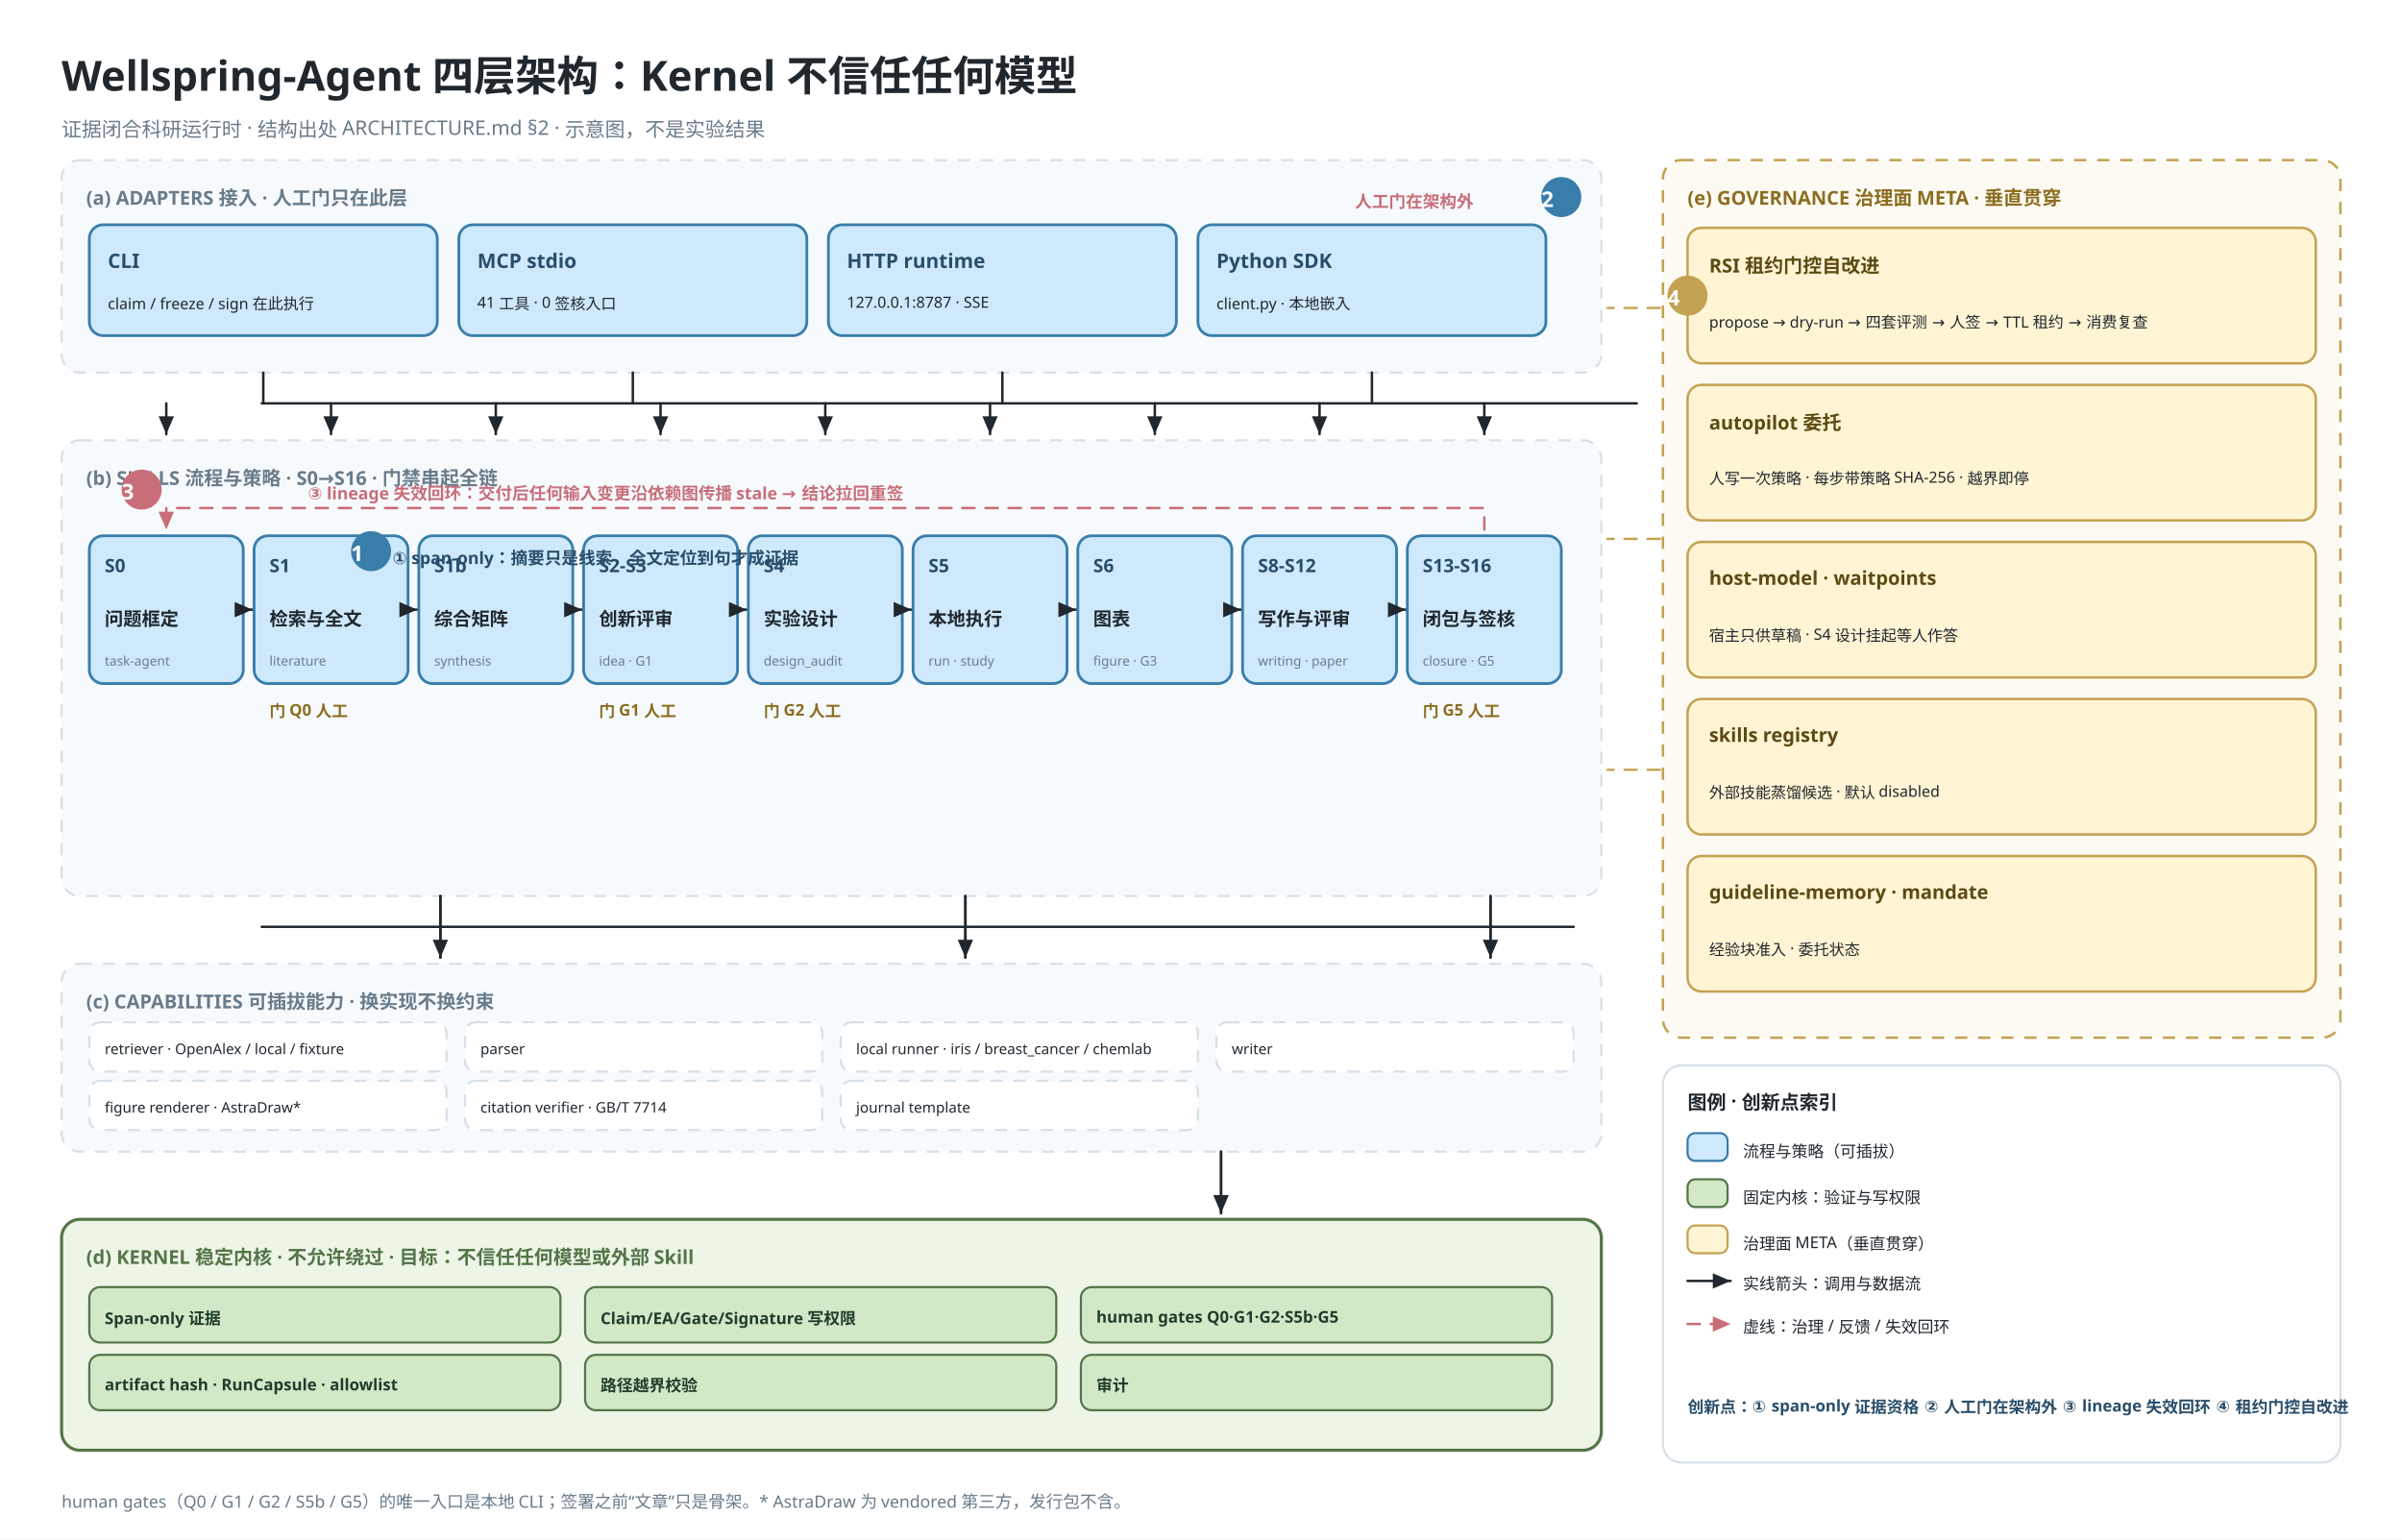
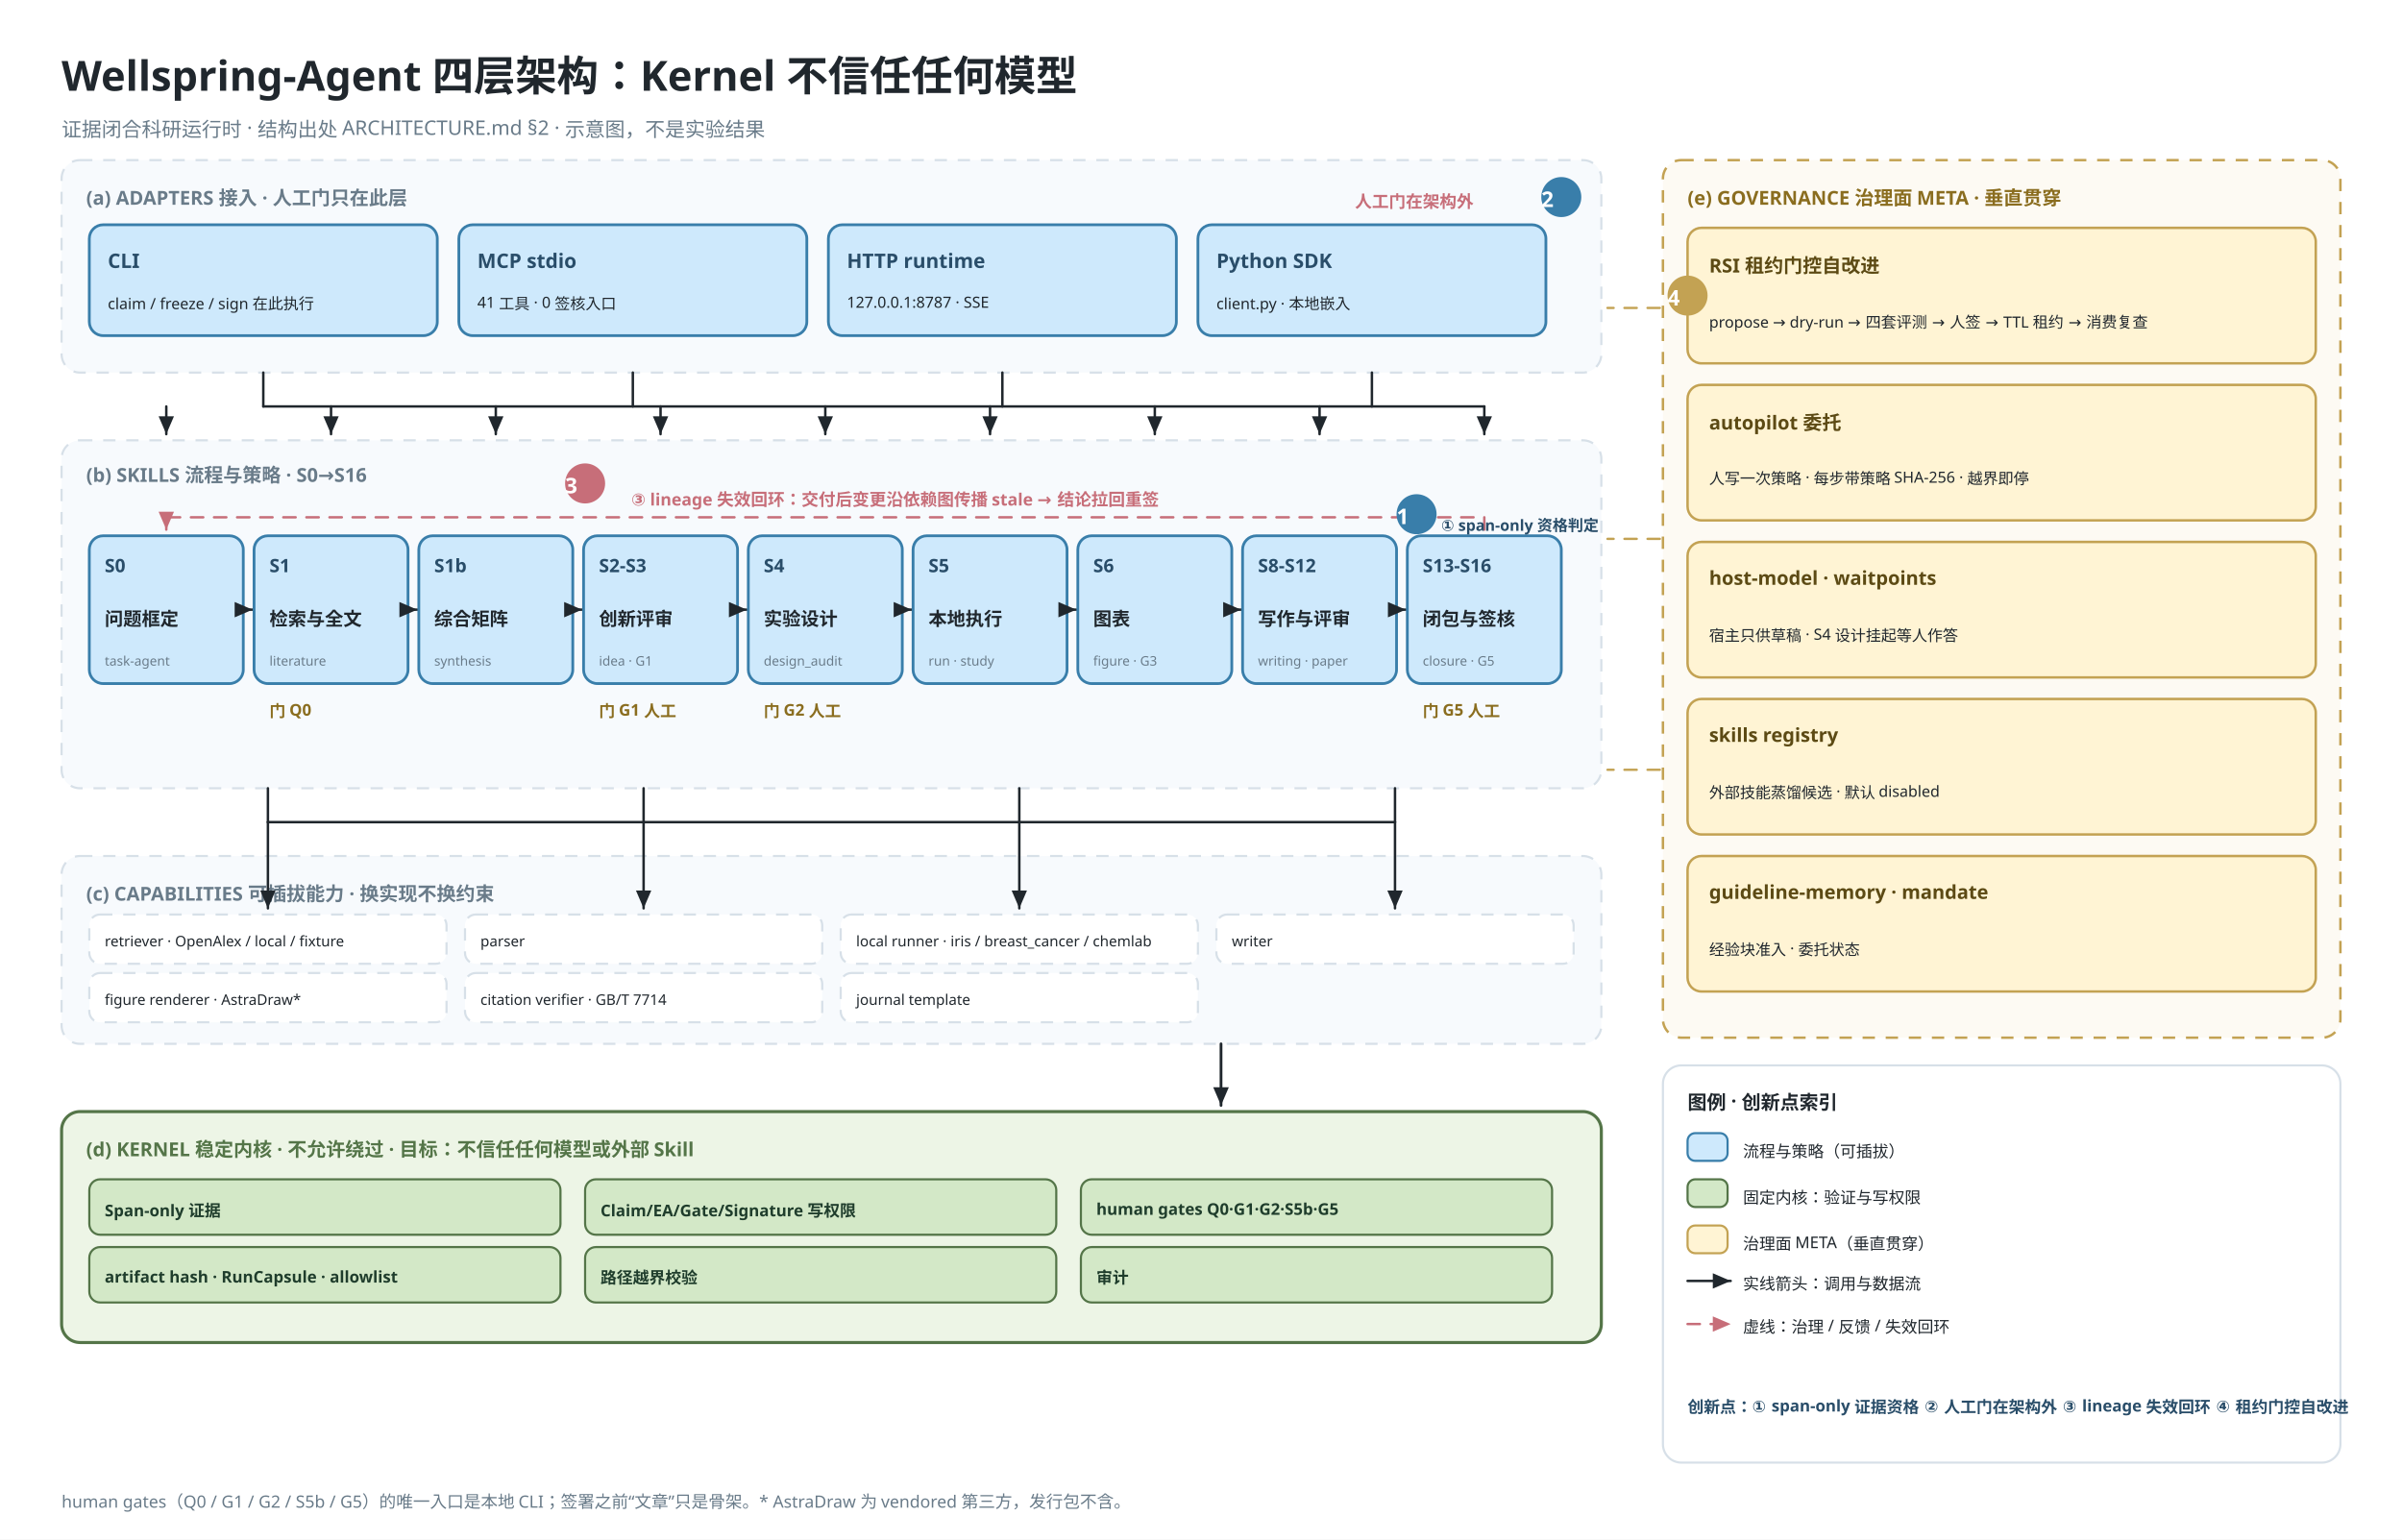
<svg xmlns="http://www.w3.org/2000/svg" role="img" aria-labelledby="fig-title fig-desc" width="1560" height="1000" viewBox="0 0 1560 1000">
  <rect width="100%" height="100%" fill="white" />
  <text id="title" data-role="label" x="40" y="46.0" dominant-baseline="central" font-family="Microsoft YaHei" font-size="27" font-weight="700" font-style="normal" fill="#20272D">Wellspring-Agent 四层架构：Kernel 不信任任何模型</text>
  <text id="subtitle" data-role="label" x="40" y="83.0" dominant-baseline="central" font-family="Microsoft YaHei" font-size="13" font-weight="400" font-style="normal" fill="#697B89">证据闭合科研运行时 · 结构出处 ARCHITECTURE.md §2 · 示意图，不是实验结果</text>
  <rect id="panel-a" data-role="panel" x="40" y="104" width="1000" height="138" rx="12" fill="#F7FAFD" stroke="#D7E0E8" stroke-width="1.4" stroke-dasharray="8 7" />
  <text id="panel-a-label" data-role="label" x="56" y="127.0" dominant-baseline="central" font-family="Microsoft YaHei" font-size="12.5" font-weight="700" font-style="normal" fill="#697B89">(a) ADAPTERS 接入 · 人工门只在此层</text>
  <rect id="ad-0" data-role="module" x="58" y="146" width="226" height="72" rx="9" fill="#CEE9FC" stroke="#397EAA" stroke-width="1.8" />
  <text id="ad-0-t" data-role="label" x="70" y="169.0" dominant-baseline="central" font-family="Microsoft YaHei" font-size="13" font-weight="700" font-style="normal" fill="#294D69">CLI</text>
  <text id="ad-0-s" data-role="label" x="70" y="196.0" dominant-baseline="central" font-family="Microsoft YaHei" font-size="10" font-weight="400" font-style="normal" fill="#20272D">claim / freeze / sign 在此执行</text>
  <rect id="ad-1" data-role="module" x="298" y="146" width="226" height="72" rx="9" fill="#CEE9FC" stroke="#397EAA" stroke-width="1.8" />
  <text id="ad-1-t" data-role="label" x="310" y="169.0" dominant-baseline="central" font-family="Microsoft YaHei" font-size="13" font-weight="700" font-style="normal" fill="#294D69">MCP stdio</text>
  <text id="ad-1-s" data-role="label" x="310" y="196.0" dominant-baseline="central" font-family="Microsoft YaHei" font-size="10" font-weight="400" font-style="normal" fill="#20272D">41 工具 · 0 签核入口</text>
  <rect id="ad-2" data-role="module" x="538" y="146" width="226" height="72" rx="9" fill="#CEE9FC" stroke="#397EAA" stroke-width="1.8" />
  <text id="ad-2-t" data-role="label" x="550" y="169.0" dominant-baseline="central" font-family="Microsoft YaHei" font-size="13" font-weight="700" font-style="normal" fill="#294D69">HTTP runtime</text>
  <text id="ad-2-s" data-role="label" x="550" y="196.0" dominant-baseline="central" font-family="Microsoft YaHei" font-size="10" font-weight="400" font-style="normal" fill="#20272D">127.0.0.1:8787 · SSE</text>
  <rect id="ad-3" data-role="module" x="778" y="146" width="226" height="72" rx="9" fill="#CEE9FC" stroke="#397EAA" stroke-width="1.8" />
  <text id="ad-3-t" data-role="label" x="790" y="169.0" dominant-baseline="central" font-family="Microsoft YaHei" font-size="13" font-weight="700" font-style="normal" fill="#294D69">Python SDK</text>
  <text id="ad-3-s" data-role="label" x="790" y="196.0" dominant-baseline="central" font-family="Microsoft YaHei" font-size="10" font-weight="400" font-style="normal" fill="#20272D">client.py · 本地嵌入</text>
  <rect id="inn2-bg" data-role="badge" x="1001" y="115" width="26" height="26" rx="13" fill="#397EAA" stroke="#397EAA" stroke-width="0" />
  <text id="inn2-tx" data-role="label" x="1001" y="129.0" dominant-baseline="central" font-family="Microsoft YaHei" font-size="14" font-weight="700" font-style="normal" fill="#FFFFFF">2</text>
  <text id="inn2-label" data-role="label" x="880" y="130.0" dominant-baseline="central" font-family="Microsoft YaHei" font-size="11" font-weight="700" font-style="normal" fill="#C76E79">人工门在架构外</text>
-   <rect id="panel-b" data-role="panel" x="40" y="286" width="1000" height="296" rx="12" fill="#F7FAFD" stroke="#D7E0E8" stroke-width="1.4" stroke-dasharray="8 7" />
-   <text id="panel-b-label" data-role="label" x="56" y="309.0" dominant-baseline="central" font-family="Microsoft YaHei" font-size="12.5" font-weight="700" font-style="normal" fill="#697B89">(b) SKILLS 流程与策略 · S0→S16 · 门禁串起全链</text>
+   <rect id="panel-b" data-role="panel" x="40" y="286" width="1000" height="226" rx="12" fill="#F7FAFD" stroke="#D7E0E8" stroke-width="1.4" stroke-dasharray="8 7" />
+   <text id="panel-b-label" data-role="label" x="56" y="307.0" dominant-baseline="central" font-family="Microsoft YaHei" font-size="12.5" font-weight="700" font-style="normal" fill="#697B89">(b) SKILLS 流程与策略 · S0→S16</text>
  <rect id="sk-0" data-role="module" x="58" y="348" width="100" height="96" rx="9" fill="#CEE9FC" stroke="#397EAA" stroke-width="1.8" />
  <text id="sk-0-id" data-role="label" x="68" y="367.0" dominant-baseline="central" font-family="Microsoft YaHei" font-size="12" font-weight="700" font-style="normal" fill="#294D69">S0</text>
  <text id="sk-0-n" data-role="label" x="68" y="401.0" dominant-baseline="central" font-family="Microsoft YaHei" font-size="12" font-weight="700" font-style="normal" fill="#20272D">问题框定</text>
  <text id="sk-0-s" data-role="label" x="68" y="429.0" dominant-baseline="central" font-family="Microsoft YaHei" font-size="8.5" font-weight="400" font-style="normal" fill="#697B89">task-agent</text>
  <polyline id="edge-0" data-role="connector" points="159.000,396.000 164.000,396.000" fill="none" stroke="#20272D" stroke-width="1.6" stroke-linecap="round" stroke-linejoin="round" />
  <polygon id="edge-0--arrow" points="164.000,396.000 152.400,391.012 152.400,400.988" fill="#20272D" />
  <rect id="sk-1" data-role="module" x="165" y="348" width="100" height="96" rx="9" fill="#CEE9FC" stroke="#397EAA" stroke-width="1.8" />
  <text id="sk-1-id" data-role="label" x="175" y="367.0" dominant-baseline="central" font-family="Microsoft YaHei" font-size="12" font-weight="700" font-style="normal" fill="#294D69">S1</text>
  <text id="sk-1-n" data-role="label" x="175" y="401.0" dominant-baseline="central" font-family="Microsoft YaHei" font-size="12" font-weight="700" font-style="normal" fill="#20272D">检索与全文</text>
  <text id="sk-1-s" data-role="label" x="175" y="429.0" dominant-baseline="central" font-family="Microsoft YaHei" font-size="8.5" font-weight="400" font-style="normal" fill="#697B89">literature</text>
  <polyline id="edge-1" data-role="connector" points="266.000,396.000 271.000,396.000" fill="none" stroke="#20272D" stroke-width="1.6" stroke-linecap="round" stroke-linejoin="round" />
  <polygon id="edge-1--arrow" points="271.000,396.000 259.400,391.012 259.400,400.988" fill="#20272D" />
-   <text id="gate-1" data-role="label" x="175" y="461.0" dominant-baseline="central" font-family="Microsoft YaHei" font-size="10.5" font-weight="700" font-style="normal" fill="#8A6D1F">门 Q0 人工</text>
+   <text id="gate-1" data-role="label" x="175" y="461.0" dominant-baseline="central" font-family="Microsoft YaHei" font-size="10.5" font-weight="700" font-style="normal" fill="#8A6D1F">门 Q0</text>
  <rect id="sk-2" data-role="module" x="272" y="348" width="100" height="96" rx="9" fill="#CEE9FC" stroke="#397EAA" stroke-width="1.8" />
  <text id="sk-2-id" data-role="label" x="282" y="367.0" dominant-baseline="central" font-family="Microsoft YaHei" font-size="12" font-weight="700" font-style="normal" fill="#294D69">S1b</text>
  <text id="sk-2-n" data-role="label" x="282" y="401.0" dominant-baseline="central" font-family="Microsoft YaHei" font-size="12" font-weight="700" font-style="normal" fill="#20272D">综合矩阵</text>
  <text id="sk-2-s" data-role="label" x="282" y="429.0" dominant-baseline="central" font-family="Microsoft YaHei" font-size="8.5" font-weight="400" font-style="normal" fill="#697B89">synthesis</text>
  <polyline id="edge-2" data-role="connector" points="373.000,396.000 378.000,396.000" fill="none" stroke="#20272D" stroke-width="1.6" stroke-linecap="round" stroke-linejoin="round" />
  <polygon id="edge-2--arrow" points="378.000,396.000 366.400,391.012 366.400,400.988" fill="#20272D" />
  <rect id="sk-3" data-role="module" x="379" y="348" width="100" height="96" rx="9" fill="#CEE9FC" stroke="#397EAA" stroke-width="1.8" />
  <text id="sk-3-id" data-role="label" x="389" y="367.0" dominant-baseline="central" font-family="Microsoft YaHei" font-size="12" font-weight="700" font-style="normal" fill="#294D69">S2-S3</text>
  <text id="sk-3-n" data-role="label" x="389" y="401.0" dominant-baseline="central" font-family="Microsoft YaHei" font-size="12" font-weight="700" font-style="normal" fill="#20272D">创新评审</text>
  <text id="sk-3-s" data-role="label" x="389" y="429.0" dominant-baseline="central" font-family="Microsoft YaHei" font-size="8.5" font-weight="400" font-style="normal" fill="#697B89">idea · G1</text>
  <polyline id="edge-3" data-role="connector" points="480.000,396.000 485.000,396.000" fill="none" stroke="#20272D" stroke-width="1.6" stroke-linecap="round" stroke-linejoin="round" />
  <polygon id="edge-3--arrow" points="485.000,396.000 473.400,391.012 473.400,400.988" fill="#20272D" />
  <text id="gate-3" data-role="label" x="389" y="461.0" dominant-baseline="central" font-family="Microsoft YaHei" font-size="10.5" font-weight="700" font-style="normal" fill="#8A6D1F">门 G1 人工</text>
  <rect id="sk-4" data-role="module" x="486" y="348" width="100" height="96" rx="9" fill="#CEE9FC" stroke="#397EAA" stroke-width="1.8" />
  <text id="sk-4-id" data-role="label" x="496" y="367.0" dominant-baseline="central" font-family="Microsoft YaHei" font-size="12" font-weight="700" font-style="normal" fill="#294D69">S4</text>
  <text id="sk-4-n" data-role="label" x="496" y="401.0" dominant-baseline="central" font-family="Microsoft YaHei" font-size="12" font-weight="700" font-style="normal" fill="#20272D">实验设计</text>
  <text id="sk-4-s" data-role="label" x="496" y="429.0" dominant-baseline="central" font-family="Microsoft YaHei" font-size="8.5" font-weight="400" font-style="normal" fill="#697B89">design_audit</text>
  <polyline id="edge-4" data-role="connector" points="587.000,396.000 592.000,396.000" fill="none" stroke="#20272D" stroke-width="1.6" stroke-linecap="round" stroke-linejoin="round" />
  <polygon id="edge-4--arrow" points="592.000,396.000 580.400,391.012 580.400,400.988" fill="#20272D" />
  <text id="gate-4" data-role="label" x="496" y="461.0" dominant-baseline="central" font-family="Microsoft YaHei" font-size="10.5" font-weight="700" font-style="normal" fill="#8A6D1F">门 G2 人工</text>
  <rect id="sk-5" data-role="module" x="593" y="348" width="100" height="96" rx="9" fill="#CEE9FC" stroke="#397EAA" stroke-width="1.8" />
  <text id="sk-5-id" data-role="label" x="603" y="367.0" dominant-baseline="central" font-family="Microsoft YaHei" font-size="12" font-weight="700" font-style="normal" fill="#294D69">S5</text>
  <text id="sk-5-n" data-role="label" x="603" y="401.0" dominant-baseline="central" font-family="Microsoft YaHei" font-size="12" font-weight="700" font-style="normal" fill="#20272D">本地执行</text>
  <text id="sk-5-s" data-role="label" x="603" y="429.0" dominant-baseline="central" font-family="Microsoft YaHei" font-size="8.5" font-weight="400" font-style="normal" fill="#697B89">run · study</text>
  <polyline id="edge-5" data-role="connector" points="694.000,396.000 699.000,396.000" fill="none" stroke="#20272D" stroke-width="1.6" stroke-linecap="round" stroke-linejoin="round" />
  <polygon id="edge-5--arrow" points="699.000,396.000 687.400,391.012 687.400,400.988" fill="#20272D" />
  <rect id="sk-6" data-role="module" x="700" y="348" width="100" height="96" rx="9" fill="#CEE9FC" stroke="#397EAA" stroke-width="1.8" />
  <text id="sk-6-id" data-role="label" x="710" y="367.0" dominant-baseline="central" font-family="Microsoft YaHei" font-size="12" font-weight="700" font-style="normal" fill="#294D69">S6</text>
  <text id="sk-6-n" data-role="label" x="710" y="401.0" dominant-baseline="central" font-family="Microsoft YaHei" font-size="12" font-weight="700" font-style="normal" fill="#20272D">图表</text>
  <text id="sk-6-s" data-role="label" x="710" y="429.0" dominant-baseline="central" font-family="Microsoft YaHei" font-size="8.5" font-weight="400" font-style="normal" fill="#697B89">figure · G3</text>
  <polyline id="edge-6" data-role="connector" points="801.000,396.000 806.000,396.000" fill="none" stroke="#20272D" stroke-width="1.6" stroke-linecap="round" stroke-linejoin="round" />
  <polygon id="edge-6--arrow" points="806.000,396.000 794.400,391.012 794.400,400.988" fill="#20272D" />
  <rect id="sk-7" data-role="module" x="807" y="348" width="100" height="96" rx="9" fill="#CEE9FC" stroke="#397EAA" stroke-width="1.8" />
  <text id="sk-7-id" data-role="label" x="817" y="367.0" dominant-baseline="central" font-family="Microsoft YaHei" font-size="12" font-weight="700" font-style="normal" fill="#294D69">S8-S12</text>
  <text id="sk-7-n" data-role="label" x="817" y="401.0" dominant-baseline="central" font-family="Microsoft YaHei" font-size="12" font-weight="700" font-style="normal" fill="#20272D">写作与评审</text>
  <text id="sk-7-s" data-role="label" x="817" y="429.0" dominant-baseline="central" font-family="Microsoft YaHei" font-size="8.5" font-weight="400" font-style="normal" fill="#697B89">writing · paper</text>
  <polyline id="edge-7" data-role="connector" points="908.000,396.000 913.000,396.000" fill="none" stroke="#20272D" stroke-width="1.6" stroke-linecap="round" stroke-linejoin="round" />
  <polygon id="edge-7--arrow" points="913.000,396.000 901.400,391.012 901.400,400.988" fill="#20272D" />
  <rect id="sk-8" data-role="module" x="914" y="348" width="100" height="96" rx="9" fill="#CEE9FC" stroke="#397EAA" stroke-width="1.8" />
  <text id="sk-8-id" data-role="label" x="924" y="367.0" dominant-baseline="central" font-family="Microsoft YaHei" font-size="12" font-weight="700" font-style="normal" fill="#294D69">S13-S16</text>
  <text id="sk-8-n" data-role="label" x="924" y="401.0" dominant-baseline="central" font-family="Microsoft YaHei" font-size="12" font-weight="700" font-style="normal" fill="#20272D">闭包与签核</text>
  <text id="sk-8-s" data-role="label" x="924" y="429.0" dominant-baseline="central" font-family="Microsoft YaHei" font-size="8.5" font-weight="400" font-style="normal" fill="#697B89">closure · G5</text>
  <text id="gate-8" data-role="label" x="924" y="461.0" dominant-baseline="central" font-family="Microsoft YaHei" font-size="10.5" font-weight="700" font-style="normal" fill="#8A6D1F">门 G5 人工</text>
-   <polyline id="lineage-loop" data-role="connector" points="964.000,344.000 964.000,330.000 108.000,330.000 108.000,344.000" fill="none" stroke="#C76E79" stroke-width="1.6" stroke-linecap="round" stroke-linejoin="round" stroke-dasharray="8 7" />
+   <polyline id="lineage-loop" data-role="connector" points="964.000,344.000 964.000,336.000 108.000,336.000 108.000,344.000" fill="none" stroke="#C76E79" stroke-width="1.6" stroke-linecap="round" stroke-linejoin="round" stroke-dasharray="8 7" />
  <polygon id="lineage-loop--arrow" points="108.000,344.000 112.988,332.400 103.012,332.400" fill="#C76E79" />
-   <text id="lineage-label" data-role="label" x="200" y="318.0" dominant-baseline="central" font-family="Microsoft YaHei" font-size="11" font-weight="700" font-style="normal" fill="#C76E79">③ lineage 失效回环：交付后任何输入变更沿依赖图传播 stale → 结论拉回重签</text>
-   <rect id="inn3-bg" data-role="badge" x="79" y="305" width="26" height="26" rx="13" fill="#C76E79" stroke="#C76E79" stroke-width="0" />
-   <text id="inn3-tx" data-role="label" x="79" y="319.0" dominant-baseline="central" font-family="Microsoft YaHei" font-size="14" font-weight="700" font-style="normal" fill="#FFFFFF">3</text>
-   <rect id="inn1-bg" data-role="badge" x="228.0" y="345" width="26" height="26" rx="13" fill="#397EAA" stroke="#397EAA" stroke-width="0" />
-   <text id="inn1-tx" data-role="label" x="228.0" y="359.0" dominant-baseline="central" font-family="Microsoft YaHei" font-size="14" font-weight="700" font-style="normal" fill="#FFFFFF">1</text>
-   <text id="inn1-label" data-role="label" x="255.0" y="360.0" dominant-baseline="central" font-family="Microsoft YaHei" font-size="11" font-weight="700" font-style="normal" fill="#294D69">① span-only：摘要只是线索，全文定位到句才成证据</text>
-   <rect id="panel-c" data-role="panel" x="40" y="626" width="1000" height="122" rx="12" fill="#F7FAFD" stroke="#D7E0E8" stroke-width="1.4" stroke-dasharray="8 7" />
-   <text id="panel-c-label" data-role="label" x="56" y="649.0" dominant-baseline="central" font-family="Microsoft YaHei" font-size="12.5" font-weight="700" font-style="normal" fill="#697B89">(c) CAPABILITIES 可插拔能力 · 换实现不换约束</text>
-   <rect id="cap-0" data-role="chip" x="58" y="664" width="232" height="32" rx="7" fill="#FFFFFF" stroke="#D7E0E8" stroke-width="1.4" stroke-dasharray="8 7" />
-   <text id="cap-0-t" data-role="label" x="68" y="681.0" dominant-baseline="central" font-family="Microsoft YaHei" font-size="9.5" font-weight="400" font-style="normal" fill="#20272D">retriever · OpenAlex / local / fixture</text>
-   <rect id="cap-1" data-role="chip" x="302" y="664" width="232" height="32" rx="7" fill="#FFFFFF" stroke="#D7E0E8" stroke-width="1.4" stroke-dasharray="8 7" />
-   <text id="cap-1-t" data-role="label" x="312" y="681.0" dominant-baseline="central" font-family="Microsoft YaHei" font-size="9.5" font-weight="400" font-style="normal" fill="#20272D">parser</text>
-   <rect id="cap-2" data-role="chip" x="546" y="664" width="232" height="32" rx="7" fill="#FFFFFF" stroke="#D7E0E8" stroke-width="1.4" stroke-dasharray="8 7" />
-   <text id="cap-2-t" data-role="label" x="556" y="681.0" dominant-baseline="central" font-family="Microsoft YaHei" font-size="9.5" font-weight="400" font-style="normal" fill="#20272D">local runner · iris / breast_cancer / chemlab</text>
-   <rect id="cap-3" data-role="chip" x="790" y="664" width="232" height="32" rx="7" fill="#FFFFFF" stroke="#D7E0E8" stroke-width="1.4" stroke-dasharray="8 7" />
-   <text id="cap-3-t" data-role="label" x="800" y="681.0" dominant-baseline="central" font-family="Microsoft YaHei" font-size="9.5" font-weight="400" font-style="normal" fill="#20272D">writer</text>
-   <rect id="cap-4" data-role="chip" x="58" y="702" width="232" height="32" rx="7" fill="#FFFFFF" stroke="#D7E0E8" stroke-width="1.4" stroke-dasharray="8 7" />
-   <text id="cap-4-t" data-role="label" x="68" y="719.0" dominant-baseline="central" font-family="Microsoft YaHei" font-size="9.5" font-weight="400" font-style="normal" fill="#20272D">figure renderer · AstraDraw*</text>
-   <rect id="cap-5" data-role="chip" x="302" y="702" width="232" height="32" rx="7" fill="#FFFFFF" stroke="#D7E0E8" stroke-width="1.4" stroke-dasharray="8 7" />
-   <text id="cap-5-t" data-role="label" x="312" y="719.0" dominant-baseline="central" font-family="Microsoft YaHei" font-size="9.5" font-weight="400" font-style="normal" fill="#20272D">citation verifier · GB/T 7714</text>
-   <rect id="cap-6" data-role="chip" x="546" y="702" width="232" height="32" rx="7" fill="#FFFFFF" stroke="#D7E0E8" stroke-width="1.4" stroke-dasharray="8 7" />
-   <text id="cap-6-t" data-role="label" x="556" y="719.0" dominant-baseline="central" font-family="Microsoft YaHei" font-size="9.5" font-weight="400" font-style="normal" fill="#20272D">journal template</text>
-   <rect id="panel-d" data-role="panel" x="40" y="792" width="1000" height="150" rx="12" fill="#EDF5E6" stroke="#547548" stroke-width="2.0" />
-   <text id="panel-d-label" data-role="label" x="56" y="815.0" dominant-baseline="central" font-family="Microsoft YaHei" font-size="12.5" font-weight="700" font-style="normal" fill="#547548">(d) KERNEL 稳定内核 · 不允许绕过 · 目标：不信任任何模型或外部 Skill</text>
-   <rect id="k-0" data-role="chip" x="58" y="836" width="306" height="36" rx="7" fill="#D3E8C7" stroke="#547548" stroke-width="1.4" />
-   <text id="k-0-t" data-role="label" x="68" y="855.0" dominant-baseline="central" font-family="Microsoft YaHei" font-size="10.5" font-weight="700" font-style="normal" fill="#1F3D2C">Span-only 证据</text>
-   <rect id="k-1" data-role="chip" x="380" y="836" width="306" height="36" rx="7" fill="#D3E8C7" stroke="#547548" stroke-width="1.4" />
-   <text id="k-1-t" data-role="label" x="390" y="855.0" dominant-baseline="central" font-family="Microsoft YaHei" font-size="10.5" font-weight="700" font-style="normal" fill="#1F3D2C">Claim/EA/Gate/Signature 写权限</text>
-   <rect id="k-2" data-role="chip" x="702" y="836" width="306" height="36" rx="7" fill="#D3E8C7" stroke="#547548" stroke-width="1.4" />
-   <text id="k-2-t" data-role="label" x="712" y="855.0" dominant-baseline="central" font-family="Microsoft YaHei" font-size="10.5" font-weight="700" font-style="normal" fill="#1F3D2C">human gates Q0·G1·G2·S5b·G5</text>
-   <rect id="k-3" data-role="chip" x="58" y="880" width="306" height="36" rx="7" fill="#D3E8C7" stroke="#547548" stroke-width="1.4" />
-   <text id="k-3-t" data-role="label" x="68" y="899.0" dominant-baseline="central" font-family="Microsoft YaHei" font-size="10.5" font-weight="700" font-style="normal" fill="#1F3D2C">artifact hash · RunCapsule · allowlist</text>
-   <rect id="k-4" data-role="chip" x="380" y="880" width="306" height="36" rx="7" fill="#D3E8C7" stroke="#547548" stroke-width="1.4" />
-   <text id="k-4-t" data-role="label" x="390" y="899.0" dominant-baseline="central" font-family="Microsoft YaHei" font-size="10.5" font-weight="700" font-style="normal" fill="#1F3D2C">路径越界校验</text>
-   <rect id="k-5" data-role="chip" x="702" y="880" width="306" height="36" rx="7" fill="#D3E8C7" stroke="#547548" stroke-width="1.4" />
-   <text id="k-5-t" data-role="label" x="712" y="899.0" dominant-baseline="central" font-family="Microsoft YaHei" font-size="10.5" font-weight="700" font-style="normal" fill="#1F3D2C">审计</text>
-   <polyline id="bus-a0" data-role="connector" points="171.000,242.000 171.000,262.000" fill="none" stroke="#20272D" stroke-width="1.6" stroke-linecap="round" stroke-linejoin="round" />
-   <polyline id="bus-a1" data-role="connector" points="411.000,242.000 411.000,262.000" fill="none" stroke="#20272D" stroke-width="1.6" stroke-linecap="round" stroke-linejoin="round" />
-   <polyline id="bus-a2" data-role="connector" points="651.000,242.000 651.000,262.000" fill="none" stroke="#20272D" stroke-width="1.6" stroke-linecap="round" stroke-linejoin="round" />
-   <polyline id="bus-a3" data-role="connector" points="891.000,242.000 891.000,262.000" fill="none" stroke="#20272D" stroke-width="1.6" stroke-linecap="round" stroke-linejoin="round" />
-   <polyline id="bus-a-line" data-role="connector" points="170.000,262.000 1063.000,262.000" fill="none" stroke="#20272D" stroke-width="1.6" stroke-linecap="round" stroke-linejoin="round" />
-   <polyline id="bus-b0" data-role="connector" points="108.000,262.000 108.000,282.000" fill="none" stroke="#20272D" stroke-width="1.6" stroke-linecap="round" stroke-linejoin="round" />
+   <text id="lineage-label" data-role="label" x="410" y="322.0" dominant-baseline="central" font-family="Microsoft YaHei" font-size="11" font-weight="700" font-style="normal" fill="#C76E79">③ lineage 失效回环：交付后变更沿依赖图传播 stale → 结论拉回重签</text>
+   <rect id="inn3-bg" data-role="badge" x="367" y="301" width="26" height="26" rx="13" fill="#C76E79" stroke="#C76E79" stroke-width="0" />
+   <text id="inn3-tx" data-role="label" x="367" y="315.0" dominant-baseline="central" font-family="Microsoft YaHei" font-size="14" font-weight="700" font-style="normal" fill="#FFFFFF">3</text>
+   <rect id="inn1-bg" data-role="badge" x="907" y="321" width="26" height="26" rx="13" fill="#397EAA" stroke="#397EAA" stroke-width="0" />
+   <text id="inn1-tx" data-role="label" x="907" y="335.0" dominant-baseline="central" font-family="Microsoft YaHei" font-size="14" font-weight="700" font-style="normal" fill="#FFFFFF">1</text>
+   <text id="inn1-label" data-role="label" x="936" y="339.0" dominant-baseline="central" font-family="Microsoft YaHei" font-size="10" font-weight="700" font-style="normal" fill="#294D69">① span-only 资格判定</text>
+   <rect id="panel-c" data-role="panel" x="40" y="556" width="1000" height="122" rx="12" fill="#F7FAFD" stroke="#D7E0E8" stroke-width="1.4" stroke-dasharray="8 7" />
+   <text id="panel-c-label" data-role="label" x="56" y="579.0" dominant-baseline="central" font-family="Microsoft YaHei" font-size="12.5" font-weight="700" font-style="normal" fill="#697B89">(c) CAPABILITIES 可插拔能力 · 换实现不换约束</text>
+   <rect id="cap-0" data-role="chip" x="58" y="594" width="232" height="32" rx="7" fill="#FFFFFF" stroke="#D7E0E8" stroke-width="1.4" stroke-dasharray="8 7" />
+   <text id="cap-0-t" data-role="label" x="68" y="611.0" dominant-baseline="central" font-family="Microsoft YaHei" font-size="9.5" font-weight="400" font-style="normal" fill="#20272D">retriever · OpenAlex / local / fixture</text>
+   <rect id="cap-1" data-role="chip" x="302" y="594" width="232" height="32" rx="7" fill="#FFFFFF" stroke="#D7E0E8" stroke-width="1.4" stroke-dasharray="8 7" />
+   <text id="cap-1-t" data-role="label" x="312" y="611.0" dominant-baseline="central" font-family="Microsoft YaHei" font-size="9.5" font-weight="400" font-style="normal" fill="#20272D">parser</text>
+   <rect id="cap-2" data-role="chip" x="546" y="594" width="232" height="32" rx="7" fill="#FFFFFF" stroke="#D7E0E8" stroke-width="1.4" stroke-dasharray="8 7" />
+   <text id="cap-2-t" data-role="label" x="556" y="611.0" dominant-baseline="central" font-family="Microsoft YaHei" font-size="9.5" font-weight="400" font-style="normal" fill="#20272D">local runner · iris / breast_cancer / chemlab</text>
+   <rect id="cap-3" data-role="chip" x="790" y="594" width="232" height="32" rx="7" fill="#FFFFFF" stroke="#D7E0E8" stroke-width="1.4" stroke-dasharray="8 7" />
+   <text id="cap-3-t" data-role="label" x="800" y="611.0" dominant-baseline="central" font-family="Microsoft YaHei" font-size="9.5" font-weight="400" font-style="normal" fill="#20272D">writer</text>
+   <rect id="cap-4" data-role="chip" x="58" y="632" width="232" height="32" rx="7" fill="#FFFFFF" stroke="#D7E0E8" stroke-width="1.4" stroke-dasharray="8 7" />
+   <text id="cap-4-t" data-role="label" x="68" y="649.0" dominant-baseline="central" font-family="Microsoft YaHei" font-size="9.5" font-weight="400" font-style="normal" fill="#20272D">figure renderer · AstraDraw*</text>
+   <rect id="cap-5" data-role="chip" x="302" y="632" width="232" height="32" rx="7" fill="#FFFFFF" stroke="#D7E0E8" stroke-width="1.4" stroke-dasharray="8 7" />
+   <text id="cap-5-t" data-role="label" x="312" y="649.0" dominant-baseline="central" font-family="Microsoft YaHei" font-size="9.5" font-weight="400" font-style="normal" fill="#20272D">citation verifier · GB/T 7714</text>
+   <rect id="cap-6" data-role="chip" x="546" y="632" width="232" height="32" rx="7" fill="#FFFFFF" stroke="#D7E0E8" stroke-width="1.4" stroke-dasharray="8 7" />
+   <text id="cap-6-t" data-role="label" x="556" y="649.0" dominant-baseline="central" font-family="Microsoft YaHei" font-size="9.5" font-weight="400" font-style="normal" fill="#20272D">journal template</text>
+   <rect id="panel-d" data-role="panel" x="40" y="722" width="1000" height="150" rx="12" fill="#EDF5E6" stroke="#547548" stroke-width="2.0" />
+   <text id="panel-d-label" data-role="label" x="56" y="745.0" dominant-baseline="central" font-family="Microsoft YaHei" font-size="12.5" font-weight="700" font-style="normal" fill="#547548">(d) KERNEL 稳定内核 · 不允许绕过 · 目标：不信任任何模型或外部 Skill</text>
+   <rect id="k-0" data-role="chip" x="58" y="766" width="306" height="36" rx="7" fill="#D3E8C7" stroke="#547548" stroke-width="1.4" />
+   <text id="k-0-t" data-role="label" x="68" y="785.0" dominant-baseline="central" font-family="Microsoft YaHei" font-size="10.5" font-weight="700" font-style="normal" fill="#1F3D2C">Span-only 证据</text>
+   <rect id="k-1" data-role="chip" x="380" y="766" width="306" height="36" rx="7" fill="#D3E8C7" stroke="#547548" stroke-width="1.4" />
+   <text id="k-1-t" data-role="label" x="390" y="785.0" dominant-baseline="central" font-family="Microsoft YaHei" font-size="10.5" font-weight="700" font-style="normal" fill="#1F3D2C">Claim/EA/Gate/Signature 写权限</text>
+   <rect id="k-2" data-role="chip" x="702" y="766" width="306" height="36" rx="7" fill="#D3E8C7" stroke="#547548" stroke-width="1.4" />
+   <text id="k-2-t" data-role="label" x="712" y="785.0" dominant-baseline="central" font-family="Microsoft YaHei" font-size="10.5" font-weight="700" font-style="normal" fill="#1F3D2C">human gates Q0·G1·G2·S5b·G5</text>
+   <rect id="k-3" data-role="chip" x="58" y="810" width="306" height="36" rx="7" fill="#D3E8C7" stroke="#547548" stroke-width="1.4" />
+   <text id="k-3-t" data-role="label" x="68" y="829.0" dominant-baseline="central" font-family="Microsoft YaHei" font-size="10.5" font-weight="700" font-style="normal" fill="#1F3D2C">artifact hash · RunCapsule · allowlist</text>
+   <rect id="k-4" data-role="chip" x="380" y="810" width="306" height="36" rx="7" fill="#D3E8C7" stroke="#547548" stroke-width="1.4" />
+   <text id="k-4-t" data-role="label" x="390" y="829.0" dominant-baseline="central" font-family="Microsoft YaHei" font-size="10.5" font-weight="700" font-style="normal" fill="#1F3D2C">路径越界校验</text>
+   <rect id="k-5" data-role="chip" x="702" y="810" width="306" height="36" rx="7" fill="#D3E8C7" stroke="#547548" stroke-width="1.4" />
+   <text id="k-5-t" data-role="label" x="712" y="829.0" dominant-baseline="central" font-family="Microsoft YaHei" font-size="10.5" font-weight="700" font-style="normal" fill="#1F3D2C">审计</text>
+   <polyline id="bus-a0" data-role="connector" points="171.000,242.000 171.000,264.000" fill="none" stroke="#20272D" stroke-width="1.6" stroke-linecap="round" stroke-linejoin="round" />
+   <polyline id="bus-a1" data-role="connector" points="411.000,242.000 411.000,264.000" fill="none" stroke="#20272D" stroke-width="1.6" stroke-linecap="round" stroke-linejoin="round" />
+   <polyline id="bus-a2" data-role="connector" points="651.000,242.000 651.000,264.000" fill="none" stroke="#20272D" stroke-width="1.6" stroke-linecap="round" stroke-linejoin="round" />
+   <polyline id="bus-a3" data-role="connector" points="891.000,242.000 891.000,264.000" fill="none" stroke="#20272D" stroke-width="1.6" stroke-linecap="round" stroke-linejoin="round" />
+   <polyline id="bus-a-line" data-role="connector" points="171.000,264.000 964.000,264.000" fill="none" stroke="#20272D" stroke-width="1.6" stroke-linecap="round" stroke-linejoin="round" />
+   <polyline id="bus-b0" data-role="connector" points="108.000,264.000 108.000,282.000" fill="none" stroke="#20272D" stroke-width="1.6" stroke-linecap="round" stroke-linejoin="round" />
  <polygon id="bus-b0--arrow" points="108.000,282.000 112.988,270.400 103.012,270.400" fill="#20272D" />
-   <polyline id="bus-b1" data-role="connector" points="215.000,262.000 215.000,282.000" fill="none" stroke="#20272D" stroke-width="1.6" stroke-linecap="round" stroke-linejoin="round" />
+   <polyline id="bus-b1" data-role="connector" points="215.000,264.000 215.000,282.000" fill="none" stroke="#20272D" stroke-width="1.6" stroke-linecap="round" stroke-linejoin="round" />
  <polygon id="bus-b1--arrow" points="215.000,282.000 219.988,270.400 210.012,270.400" fill="#20272D" />
-   <polyline id="bus-b2" data-role="connector" points="322.000,262.000 322.000,282.000" fill="none" stroke="#20272D" stroke-width="1.6" stroke-linecap="round" stroke-linejoin="round" />
+   <polyline id="bus-b2" data-role="connector" points="322.000,264.000 322.000,282.000" fill="none" stroke="#20272D" stroke-width="1.6" stroke-linecap="round" stroke-linejoin="round" />
  <polygon id="bus-b2--arrow" points="322.000,282.000 326.988,270.400 317.012,270.400" fill="#20272D" />
-   <polyline id="bus-b3" data-role="connector" points="429.000,262.000 429.000,282.000" fill="none" stroke="#20272D" stroke-width="1.6" stroke-linecap="round" stroke-linejoin="round" />
+   <polyline id="bus-b3" data-role="connector" points="429.000,264.000 429.000,282.000" fill="none" stroke="#20272D" stroke-width="1.6" stroke-linecap="round" stroke-linejoin="round" />
  <polygon id="bus-b3--arrow" points="429.000,282.000 433.988,270.400 424.012,270.400" fill="#20272D" />
-   <polyline id="bus-b4" data-role="connector" points="536.000,262.000 536.000,282.000" fill="none" stroke="#20272D" stroke-width="1.6" stroke-linecap="round" stroke-linejoin="round" />
+   <polyline id="bus-b4" data-role="connector" points="536.000,264.000 536.000,282.000" fill="none" stroke="#20272D" stroke-width="1.6" stroke-linecap="round" stroke-linejoin="round" />
  <polygon id="bus-b4--arrow" points="536.000,282.000 540.988,270.400 531.012,270.400" fill="#20272D" />
-   <polyline id="bus-b5" data-role="connector" points="643.000,262.000 643.000,282.000" fill="none" stroke="#20272D" stroke-width="1.6" stroke-linecap="round" stroke-linejoin="round" />
+   <polyline id="bus-b5" data-role="connector" points="643.000,264.000 643.000,282.000" fill="none" stroke="#20272D" stroke-width="1.6" stroke-linecap="round" stroke-linejoin="round" />
  <polygon id="bus-b5--arrow" points="643.000,282.000 647.988,270.400 638.012,270.400" fill="#20272D" />
-   <polyline id="bus-b6" data-role="connector" points="750.000,262.000 750.000,282.000" fill="none" stroke="#20272D" stroke-width="1.6" stroke-linecap="round" stroke-linejoin="round" />
+   <polyline id="bus-b6" data-role="connector" points="750.000,264.000 750.000,282.000" fill="none" stroke="#20272D" stroke-width="1.6" stroke-linecap="round" stroke-linejoin="round" />
  <polygon id="bus-b6--arrow" points="750.000,282.000 754.988,270.400 745.012,270.400" fill="#20272D" />
-   <polyline id="bus-b7" data-role="connector" points="857.000,262.000 857.000,282.000" fill="none" stroke="#20272D" stroke-width="1.6" stroke-linecap="round" stroke-linejoin="round" />
+   <polyline id="bus-b7" data-role="connector" points="857.000,264.000 857.000,282.000" fill="none" stroke="#20272D" stroke-width="1.6" stroke-linecap="round" stroke-linejoin="round" />
  <polygon id="bus-b7--arrow" points="857.000,282.000 861.988,270.400 852.012,270.400" fill="#20272D" />
-   <polyline id="bus-b8" data-role="connector" points="964.000,262.000 964.000,282.000" fill="none" stroke="#20272D" stroke-width="1.6" stroke-linecap="round" stroke-linejoin="round" />
+   <polyline id="bus-b8" data-role="connector" points="964.000,264.000 964.000,282.000" fill="none" stroke="#20272D" stroke-width="1.6" stroke-linecap="round" stroke-linejoin="round" />
  <polygon id="bus-b8--arrow" points="964.000,282.000 968.988,270.400 959.012,270.400" fill="#20272D" />
-   <polyline id="bus-bc0" data-role="connector" points="286.000,582.000 286.000,622.000" fill="none" stroke="#20272D" stroke-width="1.6" stroke-linecap="round" stroke-linejoin="round" />
-   <polygon id="bus-bc0--arrow" points="286.000,622.000 290.988,610.400 281.012,610.400" fill="#20272D" />
-   <polyline id="bus-bc1" data-role="connector" points="627.000,582.000 627.000,622.000" fill="none" stroke="#20272D" stroke-width="1.6" stroke-linecap="round" stroke-linejoin="round" />
-   <polygon id="bus-bc1--arrow" points="627.000,622.000 631.988,610.400 622.012,610.400" fill="#20272D" />
-   <polyline id="bus-bc2" data-role="connector" points="968.000,582.000 968.000,622.000" fill="none" stroke="#20272D" stroke-width="1.6" stroke-linecap="round" stroke-linejoin="round" />
-   <polygon id="bus-bc2--arrow" points="968.000,622.000 972.988,610.400 963.012,610.400" fill="#20272D" />
-   <polyline id="bus-bc-line" data-role="connector" points="170.000,602.000 1022.000,602.000" fill="none" stroke="#20272D" stroke-width="1.6" stroke-linecap="round" stroke-linejoin="round" />
-   <polyline id="bus-c0" data-role="connector" points="286.000,582.000 286.000,622.000" fill="none" stroke="#20272D" stroke-width="1.6" stroke-linecap="round" stroke-linejoin="round" />
-   <polyline id="bus-c1" data-role="connector" points="627.000,582.000 627.000,622.000" fill="none" stroke="#20272D" stroke-width="1.6" stroke-linecap="round" stroke-linejoin="round" />
-   <polyline id="bus-c2" data-role="connector" points="968.000,582.000 968.000,622.000" fill="none" stroke="#20272D" stroke-width="1.6" stroke-linecap="round" stroke-linejoin="round" />
-   <polyline id="bus-cd" data-role="connector" points="793.000,748.000 793.000,788.000" fill="none" stroke="#20272D" stroke-width="1.8" stroke-linecap="round" stroke-linejoin="round" />
-   <polygon id="bus-cd--arrow" points="793.000,788.000 798.074,776.200 787.926,776.200" fill="#20272D" />
+   <polyline id="bus-bc0" data-role="connector" points="174.000,512.000 174.000,534.000" fill="none" stroke="#20272D" stroke-width="1.6" stroke-linecap="round" stroke-linejoin="round" />
+   <polyline id="bus-bc1" data-role="connector" points="418.000,512.000 418.000,534.000" fill="none" stroke="#20272D" stroke-width="1.6" stroke-linecap="round" stroke-linejoin="round" />
+   <polyline id="bus-bc2" data-role="connector" points="662.000,512.000 662.000,534.000" fill="none" stroke="#20272D" stroke-width="1.6" stroke-linecap="round" stroke-linejoin="round" />
+   <polyline id="bus-bc3" data-role="connector" points="906.000,512.000 906.000,534.000" fill="none" stroke="#20272D" stroke-width="1.6" stroke-linecap="round" stroke-linejoin="round" />
+   <polyline id="bus-bc-line" data-role="connector" points="174.000,534.000 906.000,534.000" fill="none" stroke="#20272D" stroke-width="1.6" stroke-linecap="round" stroke-linejoin="round" />
+   <polyline id="bus-c0" data-role="connector" points="174.000,534.000 174.000,590.000" fill="none" stroke="#20272D" stroke-width="1.6" stroke-linecap="round" stroke-linejoin="round" />
+   <polygon id="bus-c0--arrow" points="174.000,590.000 178.988,578.400 169.012,578.400" fill="#20272D" />
+   <polyline id="bus-c1" data-role="connector" points="418.000,534.000 418.000,590.000" fill="none" stroke="#20272D" stroke-width="1.6" stroke-linecap="round" stroke-linejoin="round" />
+   <polygon id="bus-c1--arrow" points="418.000,590.000 422.988,578.400 413.012,578.400" fill="#20272D" />
+   <polyline id="bus-c2" data-role="connector" points="662.000,534.000 662.000,590.000" fill="none" stroke="#20272D" stroke-width="1.6" stroke-linecap="round" stroke-linejoin="round" />
+   <polygon id="bus-c2--arrow" points="662.000,590.000 666.988,578.400 657.012,578.400" fill="#20272D" />
+   <polyline id="bus-c3" data-role="connector" points="906.000,534.000 906.000,590.000" fill="none" stroke="#20272D" stroke-width="1.6" stroke-linecap="round" stroke-linejoin="round" />
+   <polygon id="bus-c3--arrow" points="906.000,590.000 910.988,578.400 901.012,578.400" fill="#20272D" />
+   <polyline id="bus-cd" data-role="connector" points="793.000,678.000 793.000,718.000" fill="none" stroke="#20272D" stroke-width="1.8" stroke-linecap="round" stroke-linejoin="round" />
+   <polygon id="bus-cd--arrow" points="793.000,718.000 798.074,706.200 787.926,706.200" fill="#20272D" />
  <rect id="panel-g" data-role="panel" x="1080" y="104" width="440" height="570" rx="12" fill="#FDFAF3" stroke="#C3A253" stroke-width="1.6" stroke-dasharray="8 7" />
  <text id="panel-g-label" data-role="label" x="1096" y="127.0" dominant-baseline="central" font-family="Microsoft YaHei" font-size="12.5" font-weight="700" font-style="normal" fill="#8A6D1F">(e) GOVERNANCE 治理面 META · 垂直贯穿</text>
  <rect id="gov-0" data-role="module" x="1096" y="148" width="408" height="88" rx="9" fill="#FFF4D4" stroke="#C3A253" stroke-width="1.6" />
  <text id="gov-0-t" data-role="label" x="1110" y="171.0" dominant-baseline="central" font-family="Microsoft YaHei" font-size="12.5" font-weight="700" font-style="normal" fill="#5C4A14">RSI 租约门控自改进</text>
  <text id="gov-0-s" data-role="label" x="1110" y="208.0" dominant-baseline="central" font-family="Microsoft YaHei" font-size="10" font-weight="400" font-style="normal" fill="#20272D">propose → dry-run → 四套评测 → 人签 → TTL 租约 → 消费复查</text>
  <rect id="gov-1" data-role="module" x="1096" y="250" width="408" height="88" rx="9" fill="#FFF4D4" stroke="#C3A253" stroke-width="1.6" />
  <text id="gov-1-t" data-role="label" x="1110" y="273.0" dominant-baseline="central" font-family="Microsoft YaHei" font-size="12.5" font-weight="700" font-style="normal" fill="#5C4A14">autopilot 委托</text>
  <text id="gov-1-s" data-role="label" x="1110" y="310.0" dominant-baseline="central" font-family="Microsoft YaHei" font-size="10" font-weight="400" font-style="normal" fill="#20272D">人写一次策略 · 每步带策略 SHA-256 · 越界即停</text>
  <rect id="gov-2" data-role="module" x="1096" y="352" width="408" height="88" rx="9" fill="#FFF4D4" stroke="#C3A253" stroke-width="1.6" />
  <text id="gov-2-t" data-role="label" x="1110" y="375.0" dominant-baseline="central" font-family="Microsoft YaHei" font-size="12.5" font-weight="700" font-style="normal" fill="#5C4A14">host-model · waitpoints</text>
  <text id="gov-2-s" data-role="label" x="1110" y="412.0" dominant-baseline="central" font-family="Microsoft YaHei" font-size="10" font-weight="400" font-style="normal" fill="#20272D">宿主只供草稿 · S4 设计挂起等人作答</text>
  <rect id="gov-3" data-role="module" x="1096" y="454" width="408" height="88" rx="9" fill="#FFF4D4" stroke="#C3A253" stroke-width="1.6" />
  <text id="gov-3-t" data-role="label" x="1110" y="477.0" dominant-baseline="central" font-family="Microsoft YaHei" font-size="12.5" font-weight="700" font-style="normal" fill="#5C4A14">skills registry</text>
  <text id="gov-3-s" data-role="label" x="1110" y="514.0" dominant-baseline="central" font-family="Microsoft YaHei" font-size="10" font-weight="400" font-style="normal" fill="#20272D">外部技能蒸馏候选 · 默认 disabled</text>
  <rect id="gov-4" data-role="module" x="1096" y="556" width="408" height="88" rx="9" fill="#FFF4D4" stroke="#C3A253" stroke-width="1.6" />
  <text id="gov-4-t" data-role="label" x="1110" y="579.0" dominant-baseline="central" font-family="Microsoft YaHei" font-size="12.5" font-weight="700" font-style="normal" fill="#5C4A14">guideline-memory · mandate</text>
  <text id="gov-4-s" data-role="label" x="1110" y="616.0" dominant-baseline="central" font-family="Microsoft YaHei" font-size="10" font-weight="400" font-style="normal" fill="#20272D">经验块准入 · 委托状态</text>
  <rect id="inn4-bg" data-role="badge" x="1083" y="179" width="26" height="26" rx="13" fill="#C3A253" stroke="#C3A253" stroke-width="0" />
  <text id="inn4-tx" data-role="label" x="1083" y="193.0" dominant-baseline="central" font-family="Microsoft YaHei" font-size="14" font-weight="700" font-style="normal" fill="#FFFFFF">4</text>
  <polyline id="tap-0" data-role="connector" points="1078.000,200.000 1044.000,200.000" fill="none" stroke="#C3A253" stroke-width="1.5" stroke-linecap="round" stroke-linejoin="round" stroke-dasharray="8 7" />
  <polyline id="tap-1" data-role="connector" points="1078.000,350.000 1044.000,350.000" fill="none" stroke="#C3A253" stroke-width="1.5" stroke-linecap="round" stroke-linejoin="round" stroke-dasharray="8 7" />
  <polyline id="tap-2" data-role="connector" points="1078.000,500.000 1044.000,500.000" fill="none" stroke="#C3A253" stroke-width="1.5" stroke-linecap="round" stroke-linejoin="round" stroke-dasharray="8 7" />
  <rect id="legend" data-role="panel" x="1080" y="692" width="440" height="258" rx="12" fill="#FFFFFF" stroke="#D7E0E8" stroke-width="1.4" />
  <text id="legend-title" data-role="label" x="1096" y="715.0" dominant-baseline="central" font-family="Microsoft YaHei" font-size="12.5" font-weight="700" font-style="normal" fill="#20272D">图例 · 创新点索引</text>
  <rect id="lg-0" data-role="module" x="1096" y="736" width="26" height="18" rx="5" fill="#CEE9FC" stroke="#397EAA" stroke-width="1.4" />
  <text id="lg-0-t" data-role="label" x="1132" y="747.0" dominant-baseline="central" font-family="Microsoft YaHei" font-size="10.5" font-weight="400" font-style="normal" fill="#20272D">流程与策略（可插拔）</text>
  <rect id="lg-1" data-role="module" x="1096" y="766" width="26" height="18" rx="5" fill="#D3E8C7" stroke="#547548" stroke-width="1.4" />
  <text id="lg-1-t" data-role="label" x="1132" y="777.0" dominant-baseline="central" font-family="Microsoft YaHei" font-size="10.5" font-weight="400" font-style="normal" fill="#20272D">固定内核：验证与写权限</text>
  <rect id="lg-2" data-role="module" x="1096" y="796" width="26" height="18" rx="5" fill="#FFF4D4" stroke="#C3A253" stroke-width="1.4" />
  <text id="lg-2-t" data-role="label" x="1132" y="807.0" dominant-baseline="central" font-family="Microsoft YaHei" font-size="10.5" font-weight="400" font-style="normal" fill="#20272D">治理面 META（垂直贯穿）</text>
  <polyline id="lg-solid" data-role="connector" points="1096.000,832.000 1124.000,832.000" fill="none" stroke="#20272D" stroke-width="1.6" stroke-linecap="round" stroke-linejoin="round" />
  <polygon id="lg-solid--arrow" points="1124.000,832.000 1112.400,827.012 1112.400,836.988" fill="#20272D" />
  <text id="lg-solid-t" data-role="label" x="1132" y="833.0" dominant-baseline="central" font-family="Microsoft YaHei" font-size="10.5" font-weight="400" font-style="normal" fill="#20272D">实线箭头：调用与数据流</text>
  <polyline id="lg-dash" data-role="connector" points="1096.000,860.000 1124.000,860.000" fill="none" stroke="#C76E79" stroke-width="1.6" stroke-linecap="round" stroke-linejoin="round" stroke-dasharray="8 7" />
  <polygon id="lg-dash--arrow" points="1124.000,860.000 1112.400,855.012 1112.400,864.988" fill="#C76E79" />
  <text id="lg-dash-t" data-role="label" x="1132" y="861.0" dominant-baseline="central" font-family="Microsoft YaHei" font-size="10.5" font-weight="400" font-style="normal" fill="#20272D">虚线：治理 / 反馈 / 失效回环</text>
  <text id="lg-inn" data-role="label" x="1096" y="913.0" dominant-baseline="central" font-family="Microsoft YaHei" font-size="10.5" font-weight="700" font-style="normal" fill="#294D69">创新点：① span-only 证据资格  ② 人工门在架构外  ③ lineage 失效回环  ④ 租约门控自改进</text>
  <text id="footer" data-role="label" x="40" y="974.0" dominant-baseline="central" font-family="Microsoft YaHei" font-size="11" font-weight="400" font-style="normal" fill="#697B89">human gates（Q0 / G1 / G2 / S5b / G5）的唯一入口是本地 CLI；签署之前“文章”只是骨架。* AstraDraw 为 vendored 第三方，发行包不含。</text>
</svg>
